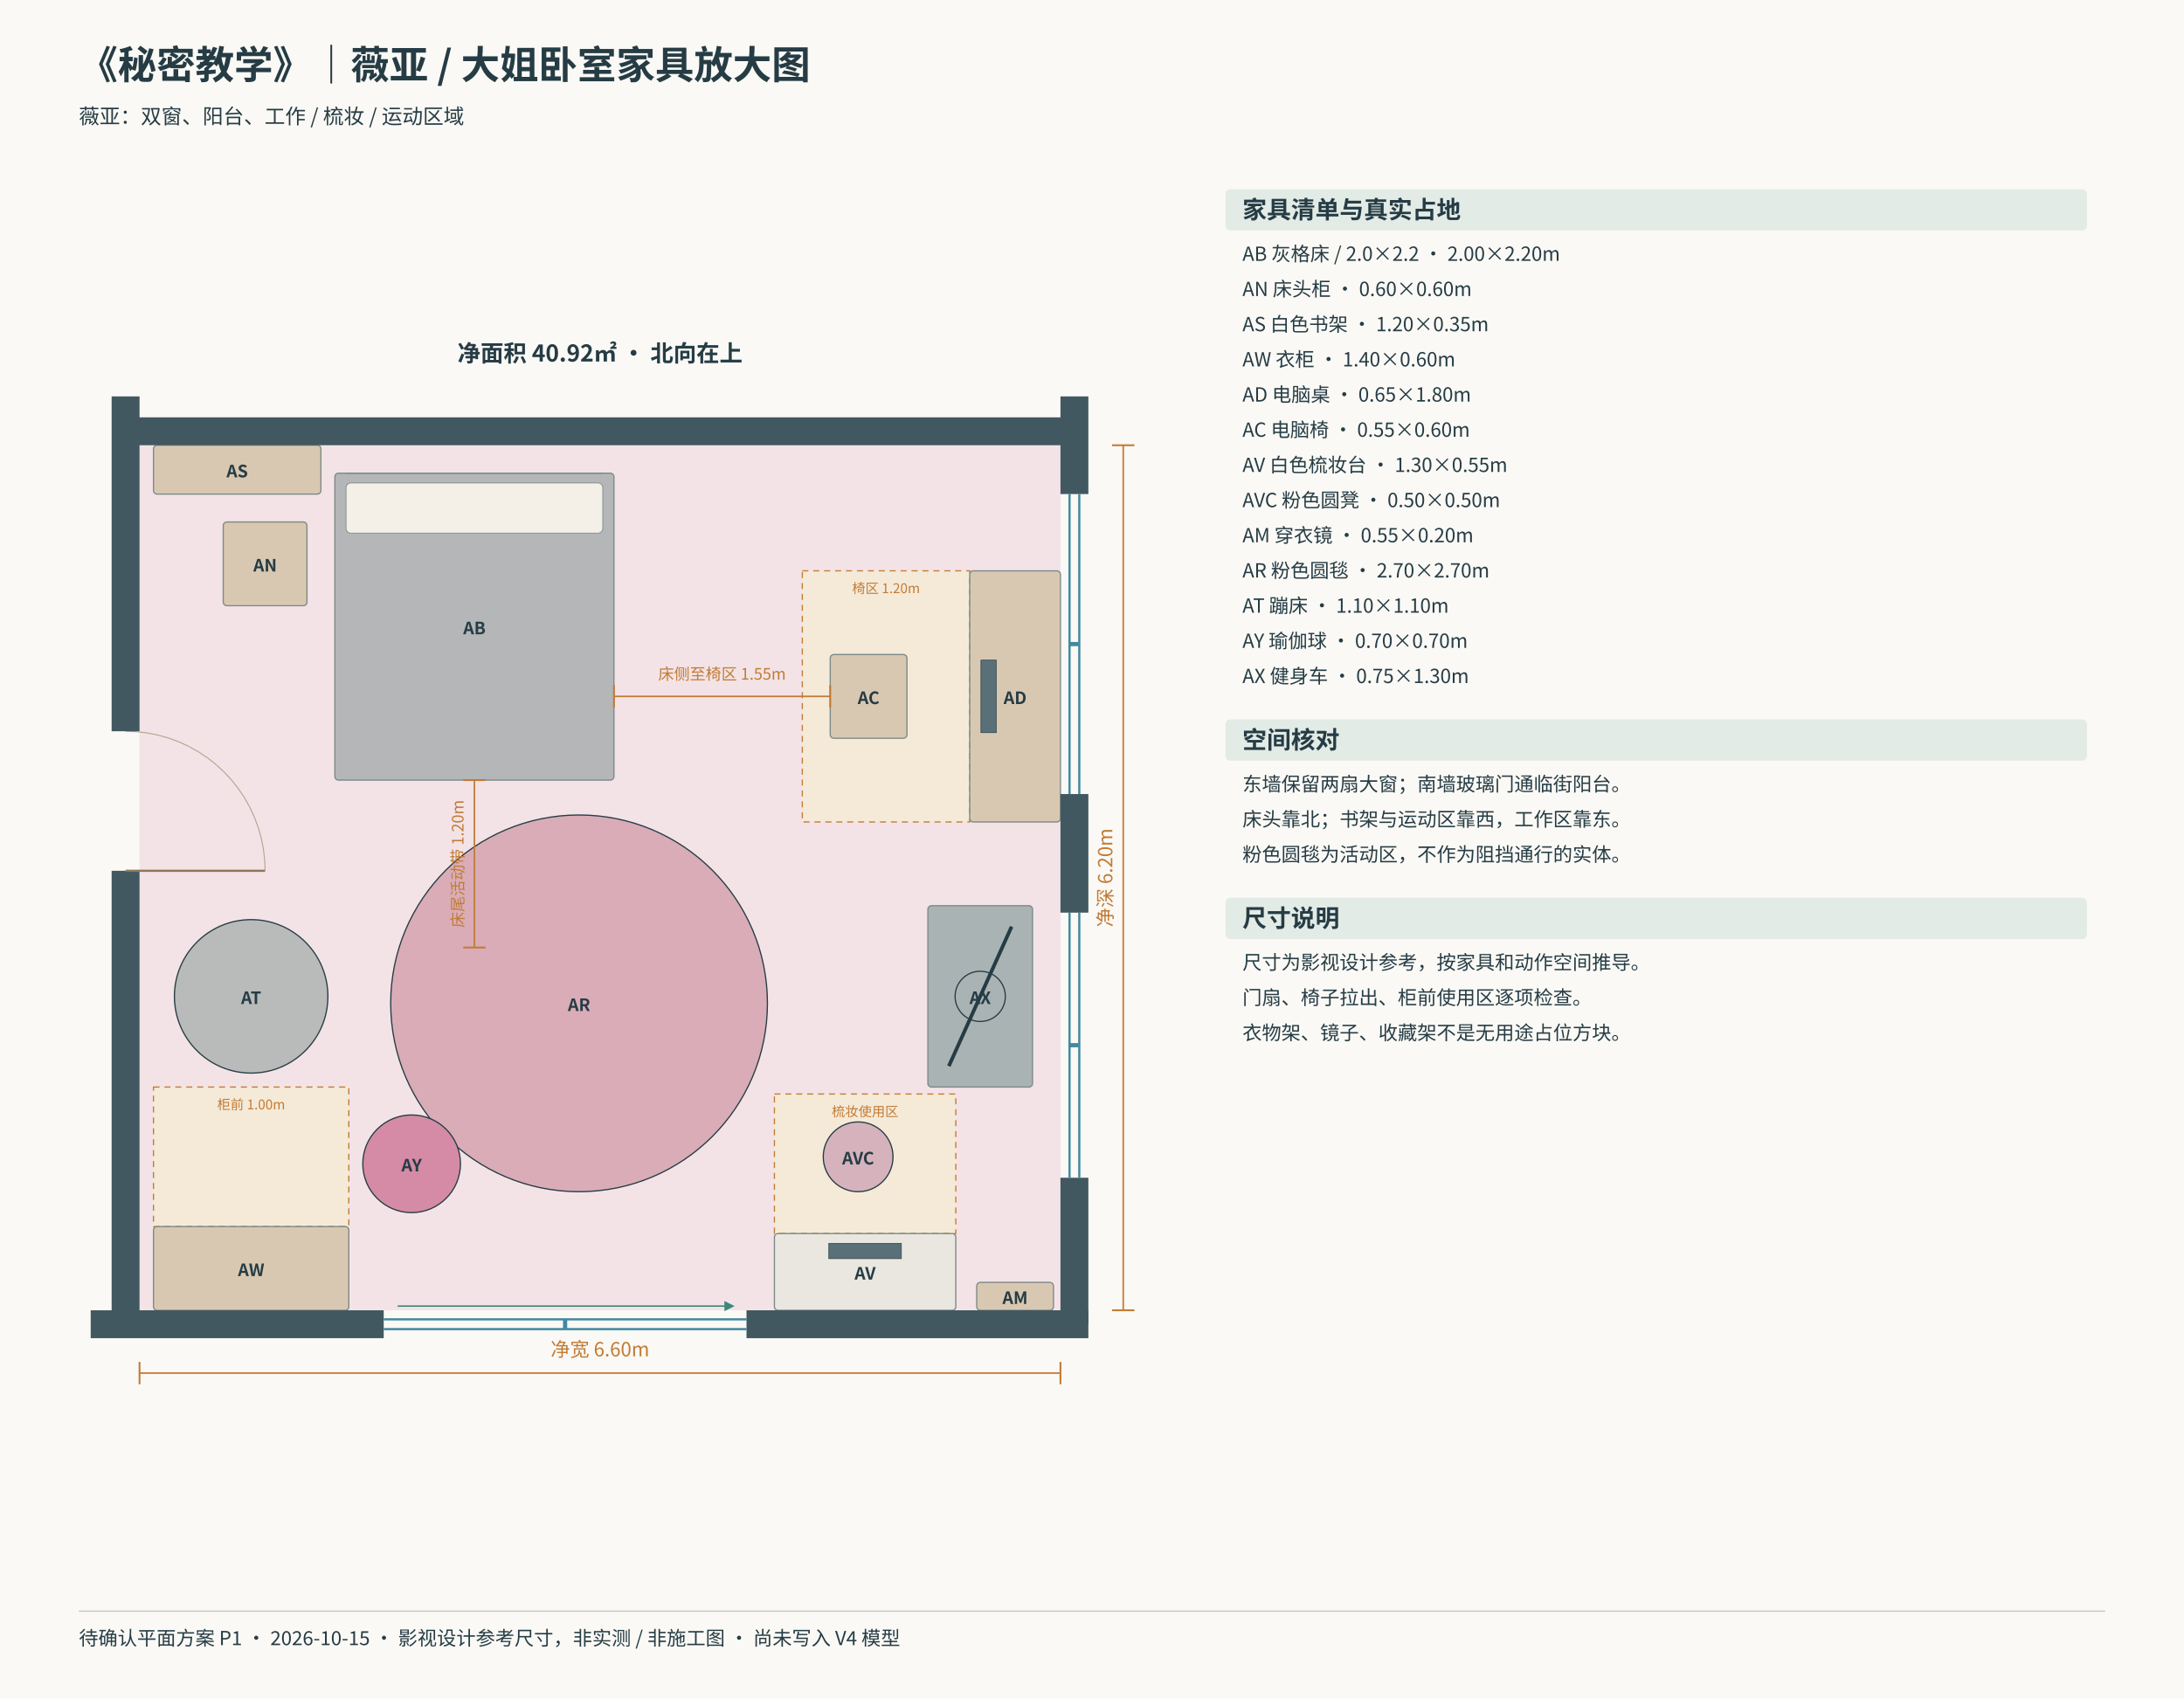
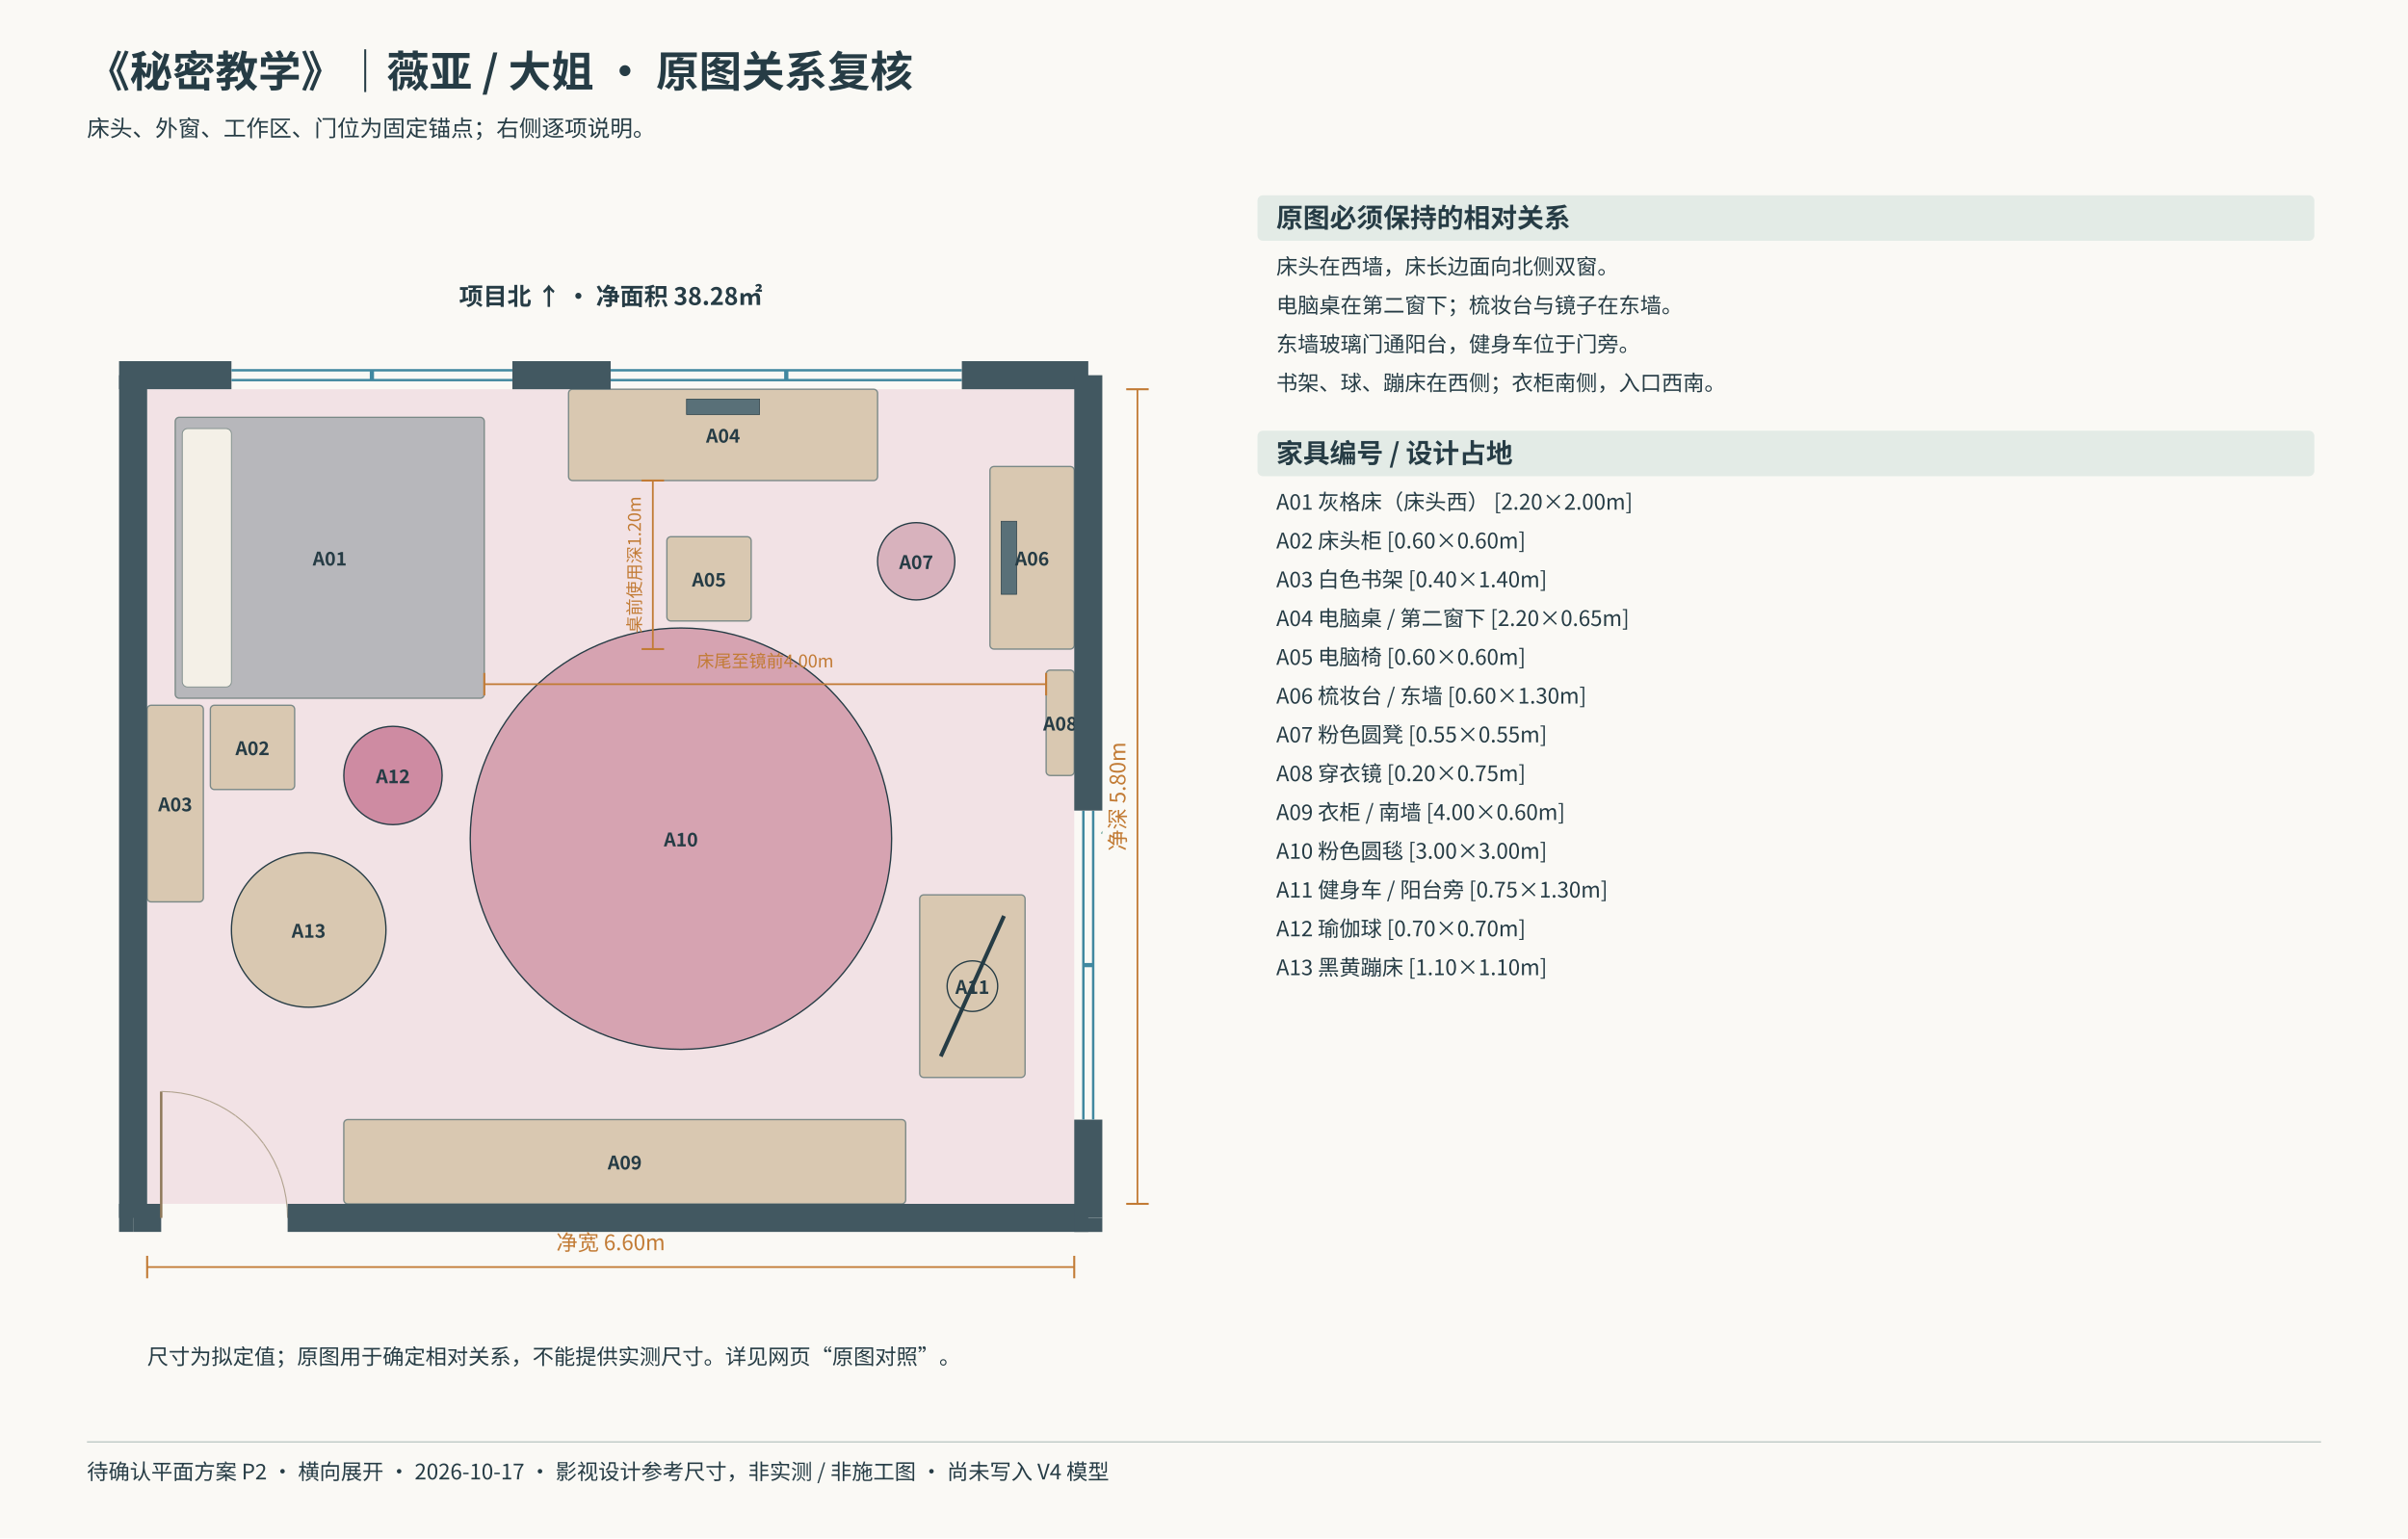
- <svg xmlns="http://www.w3.org/2000/svg" width="1800" height="1400" viewBox="0 0 1800 1400">
+ <svg xmlns="http://www.w3.org/2000/svg" width="1800" height="1150" viewBox="0 0 1800 1150">
  <defs>
    <marker id="arr" viewBox="0 0 10 10" refX="8" refY="5" markerWidth="7" markerHeight="7" orient="auto-start-reverse">
      <path d="M0 0L10 5L0 10" fill="#3b887a" />
    </marker>
  </defs>
  <style>text{font-family:"Microsoft YaHei","Noto Sans CJK SC",sans-serif;fill:#263c45} .small{font-size:15px} .num{font-family:Arial,sans-serif}</style>
-   <rect width="1800" height="1400" fill="#faf9f5" />
-   <text x="65.00" y="65.00" font-size="32" text-anchor="start" font-weight="700">《秘密教学》｜薇亚 / 大姐卧室家具放大图</text>
-   <text x="65.00" y="102.00" font-size="17" text-anchor="start" font-weight="400">薇亚：双窗、阳台、工作 / 梳妆 / 运动区域</text>
-   <text x="65.00" y="1356.00" font-size="16" text-anchor="start" font-weight="400">待确认平面方案 P1 · 2026-10-15 · 影视设计参考尺寸，非实测 / 非施工图 · 尚未写入 V4 模型</text>
-   <path d="M65 1328H1735" stroke="#bec9c5" />
-   <rect x="115.00" y="367.00" width="759.00" height="713.00" fill="#f3e3e6" stroke="none" stroke-width="1" rx="0" />
+   <rect width="1800" height="1150" fill="#faf9f5" />
+   <text x="65.00" y="65.00" font-size="32" text-anchor="start" font-weight="700">《秘密教学》｜薇亚 / 大姐 · 原图关系复核</text>
+   <text x="65.00" y="102.00" font-size="17" text-anchor="start" font-weight="400">床头、外窗、工作区、门位为固定锚点；右侧逐项说明。</text>
+   <text x="65.00" y="1106.00" font-size="16" text-anchor="start" font-weight="400">待确认平面方案 P2 · 横向展开 · 2026-10-17 · 影视设计参考尺寸，非实测 / 非施工图 · 尚未写入 V4 模型</text>
+   <path d="M65 1078H1735" stroke="#bec9c5" />
+   <rect x="110.00" y="291.00" width="693.00" height="609.00" fill="#f2e2e5" stroke="none" stroke-width="1" rx="0" />
  <defs>
-     <clipPath id="roomclip">
-       <rect x="74.75" y="326.75" width="839.5" height="793.5" />
+     <clipPath id="clip">
+       <rect x="89.0" y="270" width="735" height="651" />
    </clipPath>
  </defs>
-   <g clip-path="url(#roomclip)">
-     <rect x="126.50" y="896.00" width="161.00" height="115.00" fill="#f5ead8" stroke="#c27b35" stroke-width="1" rx="0" stroke-dasharray="5 4" />
-     <text x="207.00" y="914.40" font-size="11" text-anchor="middle" font-weight="400" style="fill:#c27b35">柜前 1.00m</text>
-     <rect x="661.25" y="470.50" width="138.00" height="207.00" fill="#f5ead8" stroke="#c27b35" stroke-width="1" rx="0" stroke-dasharray="5 4" />
-     <text x="730.25" y="488.90" font-size="11" text-anchor="middle" font-weight="400" style="fill:#c27b35">椅区 1.20m</text>
-     <rect x="638.25" y="901.75" width="149.50" height="115.00" fill="#f5ead8" stroke="#c27b35" stroke-width="1" rx="0" stroke-dasharray="5 4" />
-     <text x="713.00" y="920.15" font-size="11" text-anchor="middle" font-weight="400" style="fill:#c27b35">梳妆使用区</text>
-     <circle cx="477.25" cy="827.00" r="155.25" fill="#d9acb7" stroke="#263c45" />
-     <text x="477.25" y="833.33" font-size="14" text-anchor="middle" font-weight="700">AR</text>
-     <rect x="276.00" y="390.00" width="230.00" height="253.00" fill="#b4b6b8" stroke="#7b8987" stroke-width="1" rx="3" />
-     <rect x="285.20" y="398.05" width="211.60" height="41.40" fill="#f4f0e7" stroke="#82908d" stroke-width="0.7" rx="4" />
-     <path d="M285.20 390.00L496.80 390.00" fill="none" stroke="#7b8987" stroke-width="1" />
-     <text x="391.00" y="522.83" font-size="14" text-anchor="middle" font-weight="700">AB</text>
-     <rect x="184.00" y="430.25" width="69.00" height="69.00" fill="#d9c8b1" stroke="#7b8987" stroke-width="1" rx="3" />
-     <text x="218.50" y="471.07" font-size="14" text-anchor="middle" font-weight="700">AN</text>
-     <rect x="126.50" y="367.00" width="138.00" height="40.25" fill="#d9c8b1" stroke="#7b8987" stroke-width="1" rx="3" />
-     <text x="195.50" y="393.45" font-size="14" text-anchor="middle" font-weight="700">AS</text>
-     <rect x="126.50" y="1011.00" width="161.00" height="69.00" fill="#d9c8b1" stroke="#7b8987" stroke-width="1" rx="3" />
-     <text x="207.00" y="1051.83" font-size="14" text-anchor="middle" font-weight="700">AW</text>
-     <rect x="799.25" y="470.50" width="74.75" height="207.00" fill="#d9c8b1" stroke="#7b8987" stroke-width="1" rx="3" />
-     <rect x="808.45" y="544.10" width="12.65" height="59.80" fill="#597078" stroke="#263c45" stroke-width="0.5" rx="0" />
-     <text x="836.62" y="580.33" font-size="14" text-anchor="middle" font-weight="700">AD</text>
-     <rect x="684.25" y="539.50" width="63.25" height="69.00" fill="#d9c8b1" stroke="#7b8987" stroke-width="1" rx="3" />
-     <text x="715.87" y="580.33" font-size="14" text-anchor="middle" font-weight="700">AC</text>
-     <rect x="638.25" y="1016.75" width="149.50" height="63.25" fill="#e9e7df" stroke="#7b8987" stroke-width="1" rx="3" />
-     <rect x="683.10" y="1024.80" width="59.80" height="12.65" fill="#597078" stroke="#263c45" stroke-width="0.5" rx="0" />
-     <text x="713.00" y="1054.70" font-size="14" text-anchor="middle" font-weight="700">AV</text>
-     <circle cx="707.25" cy="953.50" r="28.75" fill="#d5b2bc" stroke="#263c45" />
-     <text x="707.25" y="959.83" font-size="14" text-anchor="middle" font-weight="700">AVC</text>
-     <rect x="805.00" y="1057.00" width="63.25" height="23.00" fill="#d9c8b1" stroke="#7b8987" stroke-width="1" rx="3" />
-     <text x="836.62" y="1074.83" font-size="14" text-anchor="middle" font-weight="700">AM</text>
-     <circle cx="207.00" cy="821.25" r="63.25" fill="#b8bbba" stroke="#263c45" />
-     <text x="207.00" y="827.58" font-size="14" text-anchor="middle" font-weight="700">AT</text>
-     <circle cx="339.25" cy="959.25" r="40.25" fill="#d58ba5" stroke="#263c45" />
-     <text x="339.25" y="965.58" font-size="14" text-anchor="middle" font-weight="700">AY</text>
-     <rect x="764.75" y="746.50" width="86.25" height="149.50" fill="#aab3b3" stroke="#7b8987" stroke-width="1" rx="3" />
-     <path d="M782.00 878.75L833.75 763.75" fill="none" stroke="#263c45" stroke-width="3" />
-     <circle cx="807.88" cy="821.25" r="20.70" fill="none" stroke="#263c45" />
-     <text x="807.88" y="827.58" font-size="14" text-anchor="middle" font-weight="700">AX</text>
-     <path d="M-299.00 1091.50L-270.25 1091.50" fill="none" stroke="#425861" stroke-width="23.0" />
-     <path d="M-270.25 1095.53L-132.25 1095.53" fill="none" stroke="#4188a0" stroke-width="1.8" />
-     <path d="M-270.25 1087.47L-132.25 1087.47" fill="none" stroke="#4188a0" stroke-width="1.8" />
-     <path d="M-202.98 1091.50L-199.53 1091.50" fill="none" stroke="#4188a0" stroke-width="7" />
-     <path d="M-132.25 1091.50L316.25 1091.50" fill="none" stroke="#425861" stroke-width="23.0" />
-     <path d="M316.25 1095.53L615.25 1095.53" fill="none" stroke="#4188a0" stroke-width="1.8" />
-     <path d="M316.25 1087.47L615.25 1087.47" fill="none" stroke="#4188a0" stroke-width="1.8" />
-     <path d="M464.03 1091.50L467.48 1091.50" fill="none" stroke="#4188a0" stroke-width="7" />
-     <path d="M327.75 1076.55L603.75 1076.55" fill="none" stroke="#3b887a" stroke-width="1.2" marker-end="url(#arr)" />
-     <path d="M615.25 1091.50L897.00 1091.50" fill="none" stroke="#425861" stroke-width="23.0" />
-     <path d="M-287.50 919.00L-287.50 850.00" fill="none" stroke="#425861" stroke-width="23.0" />
-     <path d="M-291.52 850.00L-291.52 528.00" fill="none" stroke="#4188a0" stroke-width="1.8" />
-     <path d="M-283.48 850.00L-283.48 528.00" fill="none" stroke="#4188a0" stroke-width="1.8" />
-     <path d="M-287.50 690.73L-287.50 687.27" fill="none" stroke="#4188a0" stroke-width="7" />
-     <path d="M-287.50 528.00L-287.50 275.00" fill="none" stroke="#425861" stroke-width="23.0" />
-     <path d="M-291.52 275.00L-291.52 137.00" fill="none" stroke="#4188a0" stroke-width="1.8" />
-     <path d="M-283.48 275.00L-283.48 137.00" fill="none" stroke="#4188a0" stroke-width="1.8" />
-     <path d="M-287.50 207.72L-287.50 204.27" fill="none" stroke="#4188a0" stroke-width="7" />
-     <path d="M-287.50 137.00L-287.50 102.50" fill="none" stroke="#425861" stroke-width="23.0" />
-     <path d="M-494.50 102.50L-494.50 68.00" fill="none" stroke="#425861" stroke-width="23.0" />
-     <path d="M-498.52 68.00L-498.52 -104.50" fill="none" stroke="#4188a0" stroke-width="1.8" />
-     <path d="M-490.48 68.00L-490.48 -104.50" fill="none" stroke="#4188a0" stroke-width="1.8" />
-     <path d="M-494.50 -16.52L-494.50 -19.98" fill="none" stroke="#4188a0" stroke-width="7" />
-     <path d="M-494.50 -104.50L-494.50 -196.50" fill="none" stroke="#425861" stroke-width="23.0" />
-     <path d="M-494.50 102.50L-103.50 102.50" fill="none" stroke="#425861" stroke-width="23.0" />
-     <path d="M-494.50 -196.50L-103.50 -196.50" fill="none" stroke="#425861" stroke-width="23.0" />
-     <path d="M-103.50 102.50L-103.50 79.50" fill="none" stroke="#425861" stroke-width="23.0" />
-     <path d="M-103.50 79.50L-218.50 79.50" fill="none" stroke="#8e7859" stroke-width="1.8" />
-     <path d="M-103.50 -35.50L-112.52 -35.15" fill="none" stroke="#b0a28e" stroke-width="0.8" />
-     <path d="M-112.52 -35.15L-121.49 -34.08" fill="none" stroke="#b0a28e" stroke-width="0.8" />
-     <path d="M-121.49 -34.08L-130.35 -32.32" fill="none" stroke="#b0a28e" stroke-width="0.8" />
-     <path d="M-130.35 -32.32L-139.04 -29.87" fill="none" stroke="#b0a28e" stroke-width="0.8" />
-     <path d="M-139.04 -29.87L-147.51 -26.75" fill="none" stroke="#b0a28e" stroke-width="0.8" />
-     <path d="M-147.51 -26.75L-155.71 -22.97" fill="none" stroke="#b0a28e" stroke-width="0.8" />
-     <path d="M-155.71 -22.97L-163.59 -18.55" fill="none" stroke="#b0a28e" stroke-width="0.8" />
-     <path d="M-163.59 -18.55L-171.10 -13.54" fill="none" stroke="#b0a28e" stroke-width="0.8" />
-     <path d="M-171.10 -13.54L-178.19 -7.95" fill="none" stroke="#b0a28e" stroke-width="0.8" />
-     <path d="M-178.19 -7.95L-184.82 -1.82" fill="none" stroke="#b0a28e" stroke-width="0.8" />
-     <path d="M-184.82 -1.82L-190.95 4.81" fill="none" stroke="#b0a28e" stroke-width="0.8" />
-     <path d="M-190.95 4.81L-196.54 11.90" fill="none" stroke="#b0a28e" stroke-width="0.8" />
-     <path d="M-196.54 11.90L-201.55 19.41" fill="none" stroke="#b0a28e" stroke-width="0.8" />
-     <path d="M-201.55 19.41L-205.97 27.29" fill="none" stroke="#b0a28e" stroke-width="0.8" />
-     <path d="M-205.97 27.29L-209.75 35.49" fill="none" stroke="#b0a28e" stroke-width="0.8" />
-     <path d="M-209.75 35.49L-212.87 43.96" fill="none" stroke="#b0a28e" stroke-width="0.8" />
-     <path d="M-212.87 43.96L-215.32 52.65" fill="none" stroke="#b0a28e" stroke-width="0.8" />
-     <path d="M-215.32 52.65L-217.08 61.51" fill="none" stroke="#b0a28e" stroke-width="0.8" />
-     <path d="M-217.08 61.51L-218.15 70.48" fill="none" stroke="#b0a28e" stroke-width="0.8" />
-     <path d="M-218.15 70.48L-218.50 79.50" fill="none" stroke="#b0a28e" stroke-width="0.8" />
-     <path d="M-103.50 -35.50L-103.50 -196.50" fill="none" stroke="#425861" stroke-width="23.0" />
-     <path d="M-109.25 907.50L-109.25 102.50" fill="none" stroke="#425861" stroke-width="11.5" />
-     <path d="M103.50 1091.50L103.50 717.75" fill="none" stroke="#425861" stroke-width="23.0" />
-     <path d="M103.50 717.75L218.50 717.75" fill="none" stroke="#8e7859" stroke-width="1.8" />
-     <path d="M103.50 602.75L112.52 603.10" fill="none" stroke="#b0a28e" stroke-width="0.8" />
-     <path d="M112.52 603.10L121.49 604.17" fill="none" stroke="#b0a28e" stroke-width="0.8" />
-     <path d="M121.49 604.17L130.35 605.93" fill="none" stroke="#b0a28e" stroke-width="0.8" />
-     <path d="M130.35 605.93L139.04 608.38" fill="none" stroke="#b0a28e" stroke-width="0.8" />
-     <path d="M139.04 608.38L147.51 611.50" fill="none" stroke="#b0a28e" stroke-width="0.8" />
-     <path d="M147.51 611.50L155.71 615.28" fill="none" stroke="#b0a28e" stroke-width="0.8" />
-     <path d="M155.71 615.28L163.59 619.70" fill="none" stroke="#b0a28e" stroke-width="0.8" />
-     <path d="M163.59 619.70L171.10 624.71" fill="none" stroke="#b0a28e" stroke-width="0.8" />
-     <path d="M171.10 624.71L178.19 630.30" fill="none" stroke="#b0a28e" stroke-width="0.8" />
-     <path d="M178.19 630.30L184.82 636.43" fill="none" stroke="#b0a28e" stroke-width="0.8" />
-     <path d="M184.82 636.43L190.95 643.06" fill="none" stroke="#b0a28e" stroke-width="0.8" />
-     <path d="M190.95 643.06L196.54 650.15" fill="none" stroke="#b0a28e" stroke-width="0.8" />
-     <path d="M196.54 650.15L201.55 657.66" fill="none" stroke="#b0a28e" stroke-width="0.8" />
-     <path d="M201.55 657.66L205.97 665.54" fill="none" stroke="#b0a28e" stroke-width="0.8" />
-     <path d="M205.97 665.54L209.75 673.74" fill="none" stroke="#b0a28e" stroke-width="0.8" />
-     <path d="M209.75 673.74L212.87 682.21" fill="none" stroke="#b0a28e" stroke-width="0.8" />
-     <path d="M212.87 682.21L215.32 690.90" fill="none" stroke="#b0a28e" stroke-width="0.8" />
-     <path d="M215.32 690.90L217.08 699.76" fill="none" stroke="#b0a28e" stroke-width="0.8" />
-     <path d="M217.08 699.76L218.15 708.73" fill="none" stroke="#b0a28e" stroke-width="0.8" />
-     <path d="M218.15 708.73L218.50 717.75" fill="none" stroke="#b0a28e" stroke-width="0.8" />
-     <path d="M103.50 602.75L103.50 -93.00" fill="none" stroke="#425861" stroke-width="23.0" />
-     <path d="M103.50 -93.00L218.50 -93.00" fill="none" stroke="#8e7859" stroke-width="1.8" />
-     <path d="M103.50 -208.00L112.52 -207.65" fill="none" stroke="#b0a28e" stroke-width="0.8" />
-     <path d="M112.52 -207.65L121.49 -206.58" fill="none" stroke="#b0a28e" stroke-width="0.8" />
-     <path d="M121.49 -206.58L130.35 -204.82" fill="none" stroke="#b0a28e" stroke-width="0.8" />
-     <path d="M130.35 -204.82L139.04 -202.37" fill="none" stroke="#b0a28e" stroke-width="0.8" />
-     <path d="M139.04 -202.37L147.51 -199.25" fill="none" stroke="#b0a28e" stroke-width="0.8" />
-     <path d="M147.51 -199.25L155.71 -195.47" fill="none" stroke="#b0a28e" stroke-width="0.8" />
-     <path d="M155.71 -195.47L163.59 -191.05" fill="none" stroke="#b0a28e" stroke-width="0.8" />
-     <path d="M163.59 -191.05L171.10 -186.04" fill="none" stroke="#b0a28e" stroke-width="0.8" />
-     <path d="M171.10 -186.04L178.19 -180.45" fill="none" stroke="#b0a28e" stroke-width="0.8" />
-     <path d="M178.19 -180.45L184.82 -174.32" fill="none" stroke="#b0a28e" stroke-width="0.8" />
-     <path d="M184.82 -174.32L190.95 -167.69" fill="none" stroke="#b0a28e" stroke-width="0.8" />
-     <path d="M190.95 -167.69L196.54 -160.60" fill="none" stroke="#b0a28e" stroke-width="0.8" />
-     <path d="M196.54 -160.60L201.55 -153.09" fill="none" stroke="#b0a28e" stroke-width="0.8" />
-     <path d="M201.55 -153.09L205.97 -145.21" fill="none" stroke="#b0a28e" stroke-width="0.8" />
-     <path d="M205.97 -145.21L209.75 -137.01" fill="none" stroke="#b0a28e" stroke-width="0.8" />
-     <path d="M209.75 -137.01L212.87 -128.54" fill="none" stroke="#b0a28e" stroke-width="0.8" />
-     <path d="M212.87 -128.54L215.32 -119.85" fill="none" stroke="#b0a28e" stroke-width="0.8" />
-     <path d="M215.32 -119.85L217.08 -110.99" fill="none" stroke="#b0a28e" stroke-width="0.8" />
-     <path d="M217.08 -110.99L218.15 -102.02" fill="none" stroke="#b0a28e" stroke-width="0.8" />
-     <path d="M218.15 -102.02L218.50 -93.00" fill="none" stroke="#b0a28e" stroke-width="0.8" />
-     <path d="M103.50 -208.00L103.50 -760.00" fill="none" stroke="#425861" stroke-width="23.0" />
-     <path d="M103.50 -760.00L218.50 -760.00" fill="none" stroke="#8e7859" stroke-width="1.8" />
-     <path d="M103.50 -875.00L112.52 -874.65" fill="none" stroke="#b0a28e" stroke-width="0.8" />
-     <path d="M112.52 -874.65L121.49 -873.58" fill="none" stroke="#b0a28e" stroke-width="0.8" />
-     <path d="M121.49 -873.58L130.35 -871.82" fill="none" stroke="#b0a28e" stroke-width="0.8" />
-     <path d="M130.35 -871.82L139.04 -869.37" fill="none" stroke="#b0a28e" stroke-width="0.8" />
-     <path d="M139.04 -869.37L147.51 -866.25" fill="none" stroke="#b0a28e" stroke-width="0.8" />
-     <path d="M147.51 -866.25L155.71 -862.47" fill="none" stroke="#b0a28e" stroke-width="0.8" />
-     <path d="M155.71 -862.47L163.59 -858.05" fill="none" stroke="#b0a28e" stroke-width="0.8" />
-     <path d="M163.59 -858.05L171.10 -853.04" fill="none" stroke="#b0a28e" stroke-width="0.8" />
-     <path d="M171.10 -853.04L178.19 -847.45" fill="none" stroke="#b0a28e" stroke-width="0.8" />
-     <path d="M178.19 -847.45L184.82 -841.32" fill="none" stroke="#b0a28e" stroke-width="0.8" />
-     <path d="M184.82 -841.32L190.95 -834.69" fill="none" stroke="#b0a28e" stroke-width="0.8" />
-     <path d="M190.95 -834.69L196.54 -827.60" fill="none" stroke="#b0a28e" stroke-width="0.8" />
-     <path d="M196.54 -827.60L201.55 -820.09" fill="none" stroke="#b0a28e" stroke-width="0.8" />
-     <path d="M201.55 -820.09L205.97 -812.21" fill="none" stroke="#b0a28e" stroke-width="0.8" />
-     <path d="M205.97 -812.21L209.75 -804.01" fill="none" stroke="#b0a28e" stroke-width="0.8" />
-     <path d="M209.75 -804.01L212.87 -795.54" fill="none" stroke="#b0a28e" stroke-width="0.8" />
-     <path d="M212.87 -795.54L215.32 -786.85" fill="none" stroke="#b0a28e" stroke-width="0.8" />
-     <path d="M215.32 -786.85L217.08 -777.99" fill="none" stroke="#b0a28e" stroke-width="0.8" />
-     <path d="M217.08 -777.99L218.15 -769.02" fill="none" stroke="#b0a28e" stroke-width="0.8" />
-     <path d="M218.15 -769.02L218.50 -760.00" fill="none" stroke="#b0a28e" stroke-width="0.8" />
-     <path d="M103.50 -875.00L103.50 -978.50" fill="none" stroke="#425861" stroke-width="23.0" />
-     <path d="M103.50 355.50L885.50 355.50" fill="none" stroke="#425861" stroke-width="23.0" />
-     <path d="M103.50 -288.50L885.50 -288.50" fill="none" stroke="#425861" stroke-width="23.0" />
-     <path d="M103.50 -955.50L885.50 -955.50" fill="none" stroke="#425861" stroke-width="23.0" />
-     <path d="M885.50 1091.50L885.50 970.75" fill="none" stroke="#425861" stroke-width="23.0" />
-     <path d="M881.48 970.75L881.48 752.25" fill="none" stroke="#4188a0" stroke-width="1.8" />
-     <path d="M889.53 970.75L889.53 752.25" fill="none" stroke="#4188a0" stroke-width="1.8" />
-     <path d="M885.50 863.23L885.50 859.78" fill="none" stroke="#4188a0" stroke-width="7" />
-     <path d="M885.50 752.25L885.50 654.50" fill="none" stroke="#425861" stroke-width="23.0" />
-     <path d="M881.48 654.50L881.48 407.25" fill="none" stroke="#4188a0" stroke-width="1.8" />
-     <path d="M889.53 654.50L889.53 407.25" fill="none" stroke="#4188a0" stroke-width="1.8" />
-     <path d="M885.50 532.60L885.50 529.15" fill="none" stroke="#4188a0" stroke-width="7" />
-     <path d="M885.50 407.25L885.50 298.00" fill="none" stroke="#425861" stroke-width="23.0" />
-     <path d="M881.48 298.00L881.48 -35.50" fill="none" stroke="#4188a0" stroke-width="1.8" />
-     <path d="M889.53 298.00L889.53 -35.50" fill="none" stroke="#4188a0" stroke-width="1.8" />
-     <path d="M885.50 132.98L885.50 129.52" fill="none" stroke="#4188a0" stroke-width="7" />
-     <path d="M885.50 -35.50L885.50 -392.00" fill="none" stroke="#425861" stroke-width="23.0" />
-     <path d="M881.48 -392.00L881.48 -737.00" fill="none" stroke="#4188a0" stroke-width="1.8" />
-     <path d="M889.53 -392.00L889.53 -737.00" fill="none" stroke="#4188a0" stroke-width="1.8" />
-     <path d="M885.50 -562.77L885.50 -566.23" fill="none" stroke="#4188a0" stroke-width="7" />
-     <path d="M885.50 -737.00L885.50 -955.50" fill="none" stroke="#425861" stroke-width="23.0" />
-     <path d="M-103.50 -196.50L-103.50 -213.75" fill="none" stroke="#425861" stroke-width="23.0" />
-     <path d="M-103.50 -213.75L-103.50 -288.50" fill="none" stroke="#3b887a" stroke-width="1.5" stroke-dasharray="5 5" />
-     <path d="M-103.50 -288.50L-103.50 -323.00" fill="none" stroke="#425861" stroke-width="23.0" />
-     <path d="M-107.53 -323.00L-107.53 -576.00" fill="none" stroke="#4188a0" stroke-width="1.8" />
-     <path d="M-99.48 -323.00L-99.48 -576.00" fill="none" stroke="#4188a0" stroke-width="1.8" />
-     <path d="M-103.50 -447.77L-103.50 -451.23" fill="none" stroke="#4188a0" stroke-width="7" />
-     <path d="M-103.50 -576.00L-103.50 -622.00" fill="none" stroke="#425861" stroke-width="23.0" />
-     <path d="M-107.53 -622.00L-107.53 -932.50" fill="none" stroke="#4188a0" stroke-width="1.8" />
-     <path d="M-99.48 -622.00L-99.48 -932.50" fill="none" stroke="#4188a0" stroke-width="1.8" />
-     <path d="M-103.50 -775.53L-103.50 -778.98" fill="none" stroke="#4188a0" stroke-width="7" />
-     <path d="M-103.50 -932.50L-103.50 -978.50" fill="none" stroke="#425861" stroke-width="23.0" />
-     <path d="M-195.50 -196.50L-195.50 -300.00" fill="none" stroke="#425861" stroke-width="23.0" />
-     <path d="M-195.50 -300.00L-103.50 -300.00" fill="none" stroke="#425861" stroke-width="23.0" />
-     <path d="M-103.50 -978.50L-74.75 -978.50" fill="none" stroke="#425861" stroke-width="23.0" />
-     <path d="M-74.75 -974.48L69.00 -974.48" fill="none" stroke="#4188a0" stroke-width="1.8" />
-     <path d="M-74.75 -982.53L69.00 -982.53" fill="none" stroke="#4188a0" stroke-width="1.8" />
-     <path d="M-4.60 -978.50L-1.15 -978.50" fill="none" stroke="#4188a0" stroke-width="7" />
-     <path d="M-63.25 -993.45L57.50 -993.45" fill="none" stroke="#3b887a" stroke-width="1.2" marker-end="url(#arr)" />
-     <path d="M69.00 -978.50L103.50 -978.50" fill="none" stroke="#425861" stroke-width="23.0" />
-     <path d="M-287.50 1091.50L-287.50 1068.50" fill="none" stroke="#425861" stroke-width="23.0" />
-     <path d="M-291.52 1068.50L-291.52 947.75" fill="none" stroke="#4188a0" stroke-width="1.8" />
-     <path d="M-283.48 1068.50L-283.48 947.75" fill="none" stroke="#4188a0" stroke-width="1.8" />
-     <path d="M-287.50 1009.85L-287.50 1006.40" fill="none" stroke="#4188a0" stroke-width="7" />
-     <path d="M-287.50 947.75L-287.50 919.00" fill="none" stroke="#425861" stroke-width="23.0" />
+   <g clip-path="url(#clip)">
+     <circle cx="509.00" cy="627.00" r="157.50" fill="#d6a3b1" stroke="#263c45" />
+     <text x="509.00" y="632.77" font-size="14" text-anchor="middle" font-weight="700">A10</text>
+     <rect x="131.00" y="312.00" width="231.00" height="210.00" fill="#b7b7bb" stroke="#7b8987" stroke-width="1" rx="3" />
+     <rect x="136.25" y="320.40" width="36.75" height="193.20" fill="#f4f0e7" stroke="#82908d" stroke-width="0.7" rx="4" />
+     <text x="246.50" y="422.77" font-size="14" text-anchor="middle" font-weight="700">A01</text>
+     <rect x="157.25" y="527.25" width="63.00" height="63.00" fill="#d9c8b1" stroke="#7b8987" stroke-width="1" rx="3" />
+     <text x="188.75" y="564.52" font-size="14" text-anchor="middle" font-weight="700">A02</text>
+     <rect x="110.00" y="527.25" width="42.00" height="147.00" fill="#d9c8b1" stroke="#7b8987" stroke-width="1" rx="3" />
+     <text x="131.00" y="606.52" font-size="14" text-anchor="middle" font-weight="700">A03</text>
+     <rect x="425.00" y="291.00" width="231.00" height="68.25" fill="#d9c8b1" stroke="#7b8987" stroke-width="1" rx="3" />
+     <rect x="513.20" y="298.35" width="54.60" height="11.55" fill="#597078" stroke="#263c45" stroke-width="0.5" rx="0" />
+     <text x="540.50" y="330.90" font-size="14" text-anchor="middle" font-weight="700">A04</text>
+     <rect x="498.50" y="401.25" width="63.00" height="63.00" fill="#d9c8b1" stroke="#7b8987" stroke-width="1" rx="3" />
+     <text x="530.00" y="438.52" font-size="14" text-anchor="middle" font-weight="700">A05</text>
+     <rect x="740.00" y="348.75" width="63.00" height="136.50" fill="#d9c8b1" stroke="#7b8987" stroke-width="1" rx="3" />
+     <rect x="748.40" y="389.70" width="11.55" height="54.60" fill="#597078" stroke="#263c45" stroke-width="0.5" rx="0" />
+     <text x="771.50" y="422.77" font-size="14" text-anchor="middle" font-weight="700">A06</text>
+     <circle cx="684.87" cy="419.62" r="28.88" fill="#d8b2bd" stroke="#263c45" />
+     <text x="684.87" y="425.40" font-size="14" text-anchor="middle" font-weight="700">A07</text>
+     <rect x="782.00" y="501.00" width="21.00" height="78.75" fill="#d9c8b1" stroke="#7b8987" stroke-width="1" rx="3" />
+     <text x="792.50" y="546.15" font-size="14" text-anchor="middle" font-weight="700">A08</text>
+     <rect x="257.00" y="837.00" width="420.00" height="63.00" fill="#d9c8b1" stroke="#7b8987" stroke-width="1" rx="3" />
+     <text x="467.00" y="874.27" font-size="14" text-anchor="middle" font-weight="700">A09</text>
+     <rect x="687.50" y="669.00" width="78.75" height="136.50" fill="#d9c8b1" stroke="#7b8987" stroke-width="1" rx="3" />
+     <path d="M703.25 789.75L750.50 684.75" fill="none" stroke="#263c45" stroke-width="3" />
+     <circle cx="726.88" cy="737.25" r="18.90" fill="none" stroke="#263c45" />
+     <text x="726.88" y="743.03" font-size="14" text-anchor="middle" font-weight="700">A11</text>
+     <circle cx="293.75" cy="579.75" r="36.75" fill="#ce8ba2" stroke="#263c45" />
+     <text x="293.75" y="585.53" font-size="14" text-anchor="middle" font-weight="700">A12</text>
+     <circle cx="230.75" cy="695.25" r="57.75" fill="#d9c8b1" stroke="#263c45" />
+     <text x="230.75" y="701.02" font-size="14" text-anchor="middle" font-weight="700">A13</text>
+     <path d="M-1265.50 280.50L-1213.00 280.50" fill="none" stroke="#425861" stroke-width="21.0" />
+     <path d="M-1213.00 280.50L-1213.00 375.00" fill="none" stroke="#8e7859" stroke-width="1.8" />
+     <path d="M-1118.50 280.50L-1118.79 287.91" fill="none" stroke="#b0a28e" stroke-width="0.8" />
+     <path d="M-1118.79 287.91L-1119.66 295.28" fill="none" stroke="#b0a28e" stroke-width="0.8" />
+     <path d="M-1119.66 295.28L-1121.11 302.56" fill="none" stroke="#b0a28e" stroke-width="0.8" />
+     <path d="M-1121.11 302.56L-1123.13 309.70" fill="none" stroke="#b0a28e" stroke-width="0.8" />
+     <path d="M-1123.13 309.70L-1125.69 316.66" fill="none" stroke="#b0a28e" stroke-width="0.8" />
+     <path d="M-1125.69 316.66L-1128.80 323.40" fill="none" stroke="#b0a28e" stroke-width="0.8" />
+     <path d="M-1128.80 323.40L-1132.43 329.88" fill="none" stroke="#b0a28e" stroke-width="0.8" />
+     <path d="M-1132.43 329.88L-1136.55 336.05" fill="none" stroke="#b0a28e" stroke-width="0.8" />
+     <path d="M-1136.55 336.05L-1141.14 341.87" fill="none" stroke="#b0a28e" stroke-width="0.8" />
+     <path d="M-1141.14 341.87L-1146.18 347.32" fill="none" stroke="#b0a28e" stroke-width="0.8" />
+     <path d="M-1146.18 347.32L-1151.63 352.36" fill="none" stroke="#b0a28e" stroke-width="0.8" />
+     <path d="M-1151.63 352.36L-1157.45 356.95" fill="none" stroke="#b0a28e" stroke-width="0.8" />
+     <path d="M-1157.45 356.95L-1163.62 361.07" fill="none" stroke="#b0a28e" stroke-width="0.8" />
+     <path d="M-1163.62 361.07L-1170.10 364.70" fill="none" stroke="#b0a28e" stroke-width="0.8" />
+     <path d="M-1170.10 364.70L-1176.84 367.81" fill="none" stroke="#b0a28e" stroke-width="0.8" />
+     <path d="M-1176.84 367.81L-1183.80 370.37" fill="none" stroke="#b0a28e" stroke-width="0.8" />
+     <path d="M-1183.80 370.37L-1190.94 372.39" fill="none" stroke="#b0a28e" stroke-width="0.8" />
+     <path d="M-1190.94 372.39L-1198.22 373.84" fill="none" stroke="#b0a28e" stroke-width="0.8" />
+     <path d="M-1198.22 373.84L-1205.59 374.71" fill="none" stroke="#b0a28e" stroke-width="0.8" />
+     <path d="M-1205.59 374.71L-1213.00 375.00" fill="none" stroke="#b0a28e" stroke-width="0.8" />
+     <path d="M-1118.50 280.50L-415.00 280.50" fill="none" stroke="#425861" stroke-width="21.0" />
+     <path d="M-415.00 284.17L-26.50 284.17" fill="none" stroke="#4188a0" stroke-width="1.8" />
+     <path d="M-415.00 276.82L-26.50 276.82" fill="none" stroke="#4188a0" stroke-width="1.8" />
+     <path d="M-222.33 280.50L-219.17 280.50" fill="none" stroke="#4188a0" stroke-width="7" />
+     <path d="M-26.50 280.50L173.00 280.50" fill="none" stroke="#425861" stroke-width="21.0" />
+     <path d="M173.00 284.17L383.00 284.17" fill="none" stroke="#4188a0" stroke-width="1.8" />
+     <path d="M173.00 276.82L383.00 276.82" fill="none" stroke="#4188a0" stroke-width="1.8" />
+     <path d="M276.42 280.50L279.58 280.50" fill="none" stroke="#4188a0" stroke-width="7" />
+     <path d="M383.00 280.50L456.50 280.50" fill="none" stroke="#425861" stroke-width="21.0" />
+     <path d="M456.50 284.17L719.00 284.17" fill="none" stroke="#4188a0" stroke-width="1.8" />
+     <path d="M456.50 276.82L719.00 276.82" fill="none" stroke="#4188a0" stroke-width="1.8" />
+     <path d="M586.17 280.50L589.33 280.50" fill="none" stroke="#4188a0" stroke-width="7" />
+     <path d="M719.00 280.50L813.50 280.50" fill="none" stroke="#425861" stroke-width="21.0" />
+     <path d="M-467.50 910.50L-436.00 910.50" fill="none" stroke="#425861" stroke-width="21.0" />
+     <path d="M-436.00 910.50L-436.00 805.50" fill="none" stroke="#8e7859" stroke-width="1.8" />
+     <path d="M-331.00 910.50L-331.32 902.26" fill="none" stroke="#b0a28e" stroke-width="0.8" />
+     <path d="M-331.32 902.26L-332.29 894.07" fill="none" stroke="#b0a28e" stroke-width="0.8" />
+     <path d="M-332.29 894.07L-333.90 885.99" fill="none" stroke="#b0a28e" stroke-width="0.8" />
+     <path d="M-333.90 885.99L-336.14 878.05" fill="none" stroke="#b0a28e" stroke-width="0.8" />
+     <path d="M-336.14 878.05L-338.99 870.32" fill="none" stroke="#b0a28e" stroke-width="0.8" />
+     <path d="M-338.99 870.32L-342.44 862.83" fill="none" stroke="#b0a28e" stroke-width="0.8" />
+     <path d="M-342.44 862.83L-346.47 855.64" fill="none" stroke="#b0a28e" stroke-width="0.8" />
+     <path d="M-346.47 855.64L-351.05 848.78" fill="none" stroke="#b0a28e" stroke-width="0.8" />
+     <path d="M-351.05 848.78L-356.16 842.31" fill="none" stroke="#b0a28e" stroke-width="0.8" />
+     <path d="M-356.16 842.31L-361.75 836.25" fill="none" stroke="#b0a28e" stroke-width="0.8" />
+     <path d="M-361.75 836.25L-367.81 830.66" fill="none" stroke="#b0a28e" stroke-width="0.8" />
+     <path d="M-367.81 830.66L-374.28 825.55" fill="none" stroke="#b0a28e" stroke-width="0.8" />
+     <path d="M-374.28 825.55L-381.14 820.97" fill="none" stroke="#b0a28e" stroke-width="0.8" />
+     <path d="M-381.14 820.97L-388.33 816.94" fill="none" stroke="#b0a28e" stroke-width="0.8" />
+     <path d="M-388.33 816.94L-395.82 813.49" fill="none" stroke="#b0a28e" stroke-width="0.8" />
+     <path d="M-395.82 813.49L-403.55 810.64" fill="none" stroke="#b0a28e" stroke-width="0.8" />
+     <path d="M-403.55 810.64L-411.49 808.40" fill="none" stroke="#b0a28e" stroke-width="0.8" />
+     <path d="M-411.49 808.40L-419.57 806.79" fill="none" stroke="#b0a28e" stroke-width="0.8" />
+     <path d="M-419.57 806.79L-427.76 805.82" fill="none" stroke="#b0a28e" stroke-width="0.8" />
+     <path d="M-427.76 805.82L-436.00 805.50" fill="none" stroke="#b0a28e" stroke-width="0.8" />
+     <path d="M-331.00 910.50L99.50 910.50" fill="none" stroke="#425861" stroke-width="21.0" />
+     <path d="M99.50 910.50L99.50 280.50" fill="none" stroke="#425861" stroke-width="21.0" />
+     <path d="M99.50 910.50L120.50 910.50" fill="none" stroke="#425861" stroke-width="21.0" />
+     <path d="M120.50 910.50L120.50 816.00" fill="none" stroke="#8e7859" stroke-width="1.8" />
+     <path d="M215.00 910.50L214.71 903.09" fill="none" stroke="#b0a28e" stroke-width="0.8" />
+     <path d="M214.71 903.09L213.84 895.72" fill="none" stroke="#b0a28e" stroke-width="0.8" />
+     <path d="M213.84 895.72L212.39 888.44" fill="none" stroke="#b0a28e" stroke-width="0.8" />
+     <path d="M212.39 888.44L210.37 881.30" fill="none" stroke="#b0a28e" stroke-width="0.8" />
+     <path d="M210.37 881.30L207.81 874.34" fill="none" stroke="#b0a28e" stroke-width="0.8" />
+     <path d="M207.81 874.34L204.70 867.60" fill="none" stroke="#b0a28e" stroke-width="0.8" />
+     <path d="M204.70 867.60L201.07 861.12" fill="none" stroke="#b0a28e" stroke-width="0.8" />
+     <path d="M201.07 861.12L196.95 854.95" fill="none" stroke="#b0a28e" stroke-width="0.8" />
+     <path d="M196.95 854.95L192.36 849.13" fill="none" stroke="#b0a28e" stroke-width="0.8" />
+     <path d="M192.36 849.13L187.32 843.68" fill="none" stroke="#b0a28e" stroke-width="0.8" />
+     <path d="M187.32 843.68L181.87 838.64" fill="none" stroke="#b0a28e" stroke-width="0.8" />
+     <path d="M181.87 838.64L176.05 834.05" fill="none" stroke="#b0a28e" stroke-width="0.8" />
+     <path d="M176.05 834.05L169.88 829.93" fill="none" stroke="#b0a28e" stroke-width="0.8" />
+     <path d="M169.88 829.93L163.40 826.30" fill="none" stroke="#b0a28e" stroke-width="0.8" />
+     <path d="M163.40 826.30L156.66 823.19" fill="none" stroke="#b0a28e" stroke-width="0.8" />
+     <path d="M156.66 823.19L149.70 820.63" fill="none" stroke="#b0a28e" stroke-width="0.8" />
+     <path d="M149.70 820.63L142.56 818.61" fill="none" stroke="#b0a28e" stroke-width="0.8" />
+     <path d="M142.56 818.61L135.28 817.16" fill="none" stroke="#b0a28e" stroke-width="0.8" />
+     <path d="M135.28 817.16L127.91 816.29" fill="none" stroke="#b0a28e" stroke-width="0.8" />
+     <path d="M127.91 816.29L120.50 816.00" fill="none" stroke="#b0a28e" stroke-width="0.8" />
+     <path d="M215.00 910.50L813.50 910.50" fill="none" stroke="#425861" stroke-width="21.0" />
+     <path d="M813.50 910.50L813.50 837.00" fill="none" stroke="#425861" stroke-width="21.0" />
+     <path d="M809.82 837.00L809.82 606.00" fill="none" stroke="#4188a0" stroke-width="1.8" />
+     <path d="M817.17 837.00L817.17 606.00" fill="none" stroke="#4188a0" stroke-width="1.8" />
+     <path d="M813.50 723.08L813.50 719.93" fill="none" stroke="#4188a0" stroke-width="7" />
+     <path d="M827.15 826.50L827.15 616.50" fill="none" stroke="#3b887a" stroke-width="1.2" marker-end="url(#arr)" />
+     <path d="M813.50 606.00L813.50 280.50" fill="none" stroke="#425861" stroke-width="21.0" />
+     <path d="M813.50 1099.50L813.50 1068.00" fill="none" stroke="#425861" stroke-width="21.0" />
+     <path d="M809.82 1068.00L809.82 942.00" fill="none" stroke="#4188a0" stroke-width="1.8" />
+     <path d="M817.17 1068.00L817.17 942.00" fill="none" stroke="#4188a0" stroke-width="1.8" />
+     <path d="M813.50 1006.58L813.50 1003.42" fill="none" stroke="#4188a0" stroke-width="7" />
+     <path d="M813.50 942.00L813.50 910.50" fill="none" stroke="#425861" stroke-width="21.0" />
  </g>
-   <path d="M506.00 574.00L684.25 574.00" fill="none" stroke="#c27b35" stroke-width="1.3" />
-   <path d="M506.00 583.20L506.00 564.80" fill="none" stroke="#c27b35" stroke-width="1.5" />
-   <path d="M684.25 583.20L684.25 564.80" fill="none" stroke="#c27b35" stroke-width="1.5" />
-   <text x="595.12" y="560.20" font-size="13" text-anchor="middle" font-weight="400" style="fill:#c27b35">床侧至椅区 1.55m</text>
-   <path d="M391.00 781.00L391.00 643.00" fill="none" stroke="#c27b35" stroke-width="1.3" />
-   <path d="M400.20 781.00L381.80 781.00" fill="none" stroke="#c27b35" stroke-width="1.5" />
-   <path d="M400.20 643.00L381.80 643.00" fill="none" stroke="#c27b35" stroke-width="1.5" />
-   <text x="382.00" y="712.00" font-size="13" text-anchor="middle" transform="rotate(-90 382.00 712.00)" style="fill:#c27b35">床尾活动带 1.20m</text>
-   <path d="M115.00 1131.75L874.00 1131.75" fill="none" stroke="#c27b35" stroke-width="1.3" />
-   <path d="M115.00 1140.95L115.00 1122.55" fill="none" stroke="#c27b35" stroke-width="1.5" />
-   <path d="M874.00 1140.95L874.00 1122.55" fill="none" stroke="#c27b35" stroke-width="1.5" />
-   <text x="494.50" y="1117.95" font-size="16" text-anchor="middle" font-weight="400" style="fill:#c27b35">净宽 6.60m</text>
-   <path d="M925.75 1080.00L925.75 367.00" fill="none" stroke="#c27b35" stroke-width="1.3" />
-   <path d="M934.95 1080.00L916.55 1080.00" fill="none" stroke="#c27b35" stroke-width="1.5" />
-   <path d="M934.95 367.00L916.55 367.00" fill="none" stroke="#c27b35" stroke-width="1.5" />
-   <text x="916.75" y="723.50" font-size="16" text-anchor="middle" transform="rotate(-90 916.75 723.50)" style="fill:#c27b35">净深 6.20m</text>
-   <text x="494.50" y="298.00" font-size="19" text-anchor="middle" font-weight="700">净面积 40.92㎡ · 北向在上</text>
-   <rect x="1010" y="156" width="710" height="34" fill="#e3ebe6" rx="4" />
-   <text x="1024.00" y="180.00" font-size="20" text-anchor="start" font-weight="700">家具清单与真实占地</text>
-   <text x="1024.00" y="215.00" font-size="16" text-anchor="start" font-weight="400">AB  灰格床 / 2.0×2.2  ·  2.00×2.20m</text>
-   <text x="1024.00" y="244.00" font-size="16" text-anchor="start" font-weight="400">AN  床头柜  ·  0.60×0.60m</text>
-   <text x="1024.00" y="273.00" font-size="16" text-anchor="start" font-weight="400">AS  白色书架  ·  1.20×0.35m</text>
-   <text x="1024.00" y="302.00" font-size="16" text-anchor="start" font-weight="400">AW  衣柜  ·  1.40×0.60m</text>
-   <text x="1024.00" y="331.00" font-size="16" text-anchor="start" font-weight="400">AD  电脑桌  ·  0.65×1.80m</text>
-   <text x="1024.00" y="360.00" font-size="16" text-anchor="start" font-weight="400">AC  电脑椅  ·  0.55×0.60m</text>
-   <text x="1024.00" y="389.00" font-size="16" text-anchor="start" font-weight="400">AV  白色梳妆台  ·  1.30×0.55m</text>
-   <text x="1024.00" y="418.00" font-size="16" text-anchor="start" font-weight="400">AVC  粉色圆凳  ·  0.50×0.50m</text>
-   <text x="1024.00" y="447.00" font-size="16" text-anchor="start" font-weight="400">AM  穿衣镜  ·  0.55×0.20m</text>
-   <text x="1024.00" y="476.00" font-size="16" text-anchor="start" font-weight="400">AR  粉色圆毯  ·  2.70×2.70m</text>
-   <text x="1024.00" y="505.00" font-size="16" text-anchor="start" font-weight="400">AT  蹦床  ·  1.10×1.10m</text>
-   <text x="1024.00" y="534.00" font-size="16" text-anchor="start" font-weight="400">AY  瑜伽球  ·  0.70×0.70m</text>
-   <text x="1024.00" y="563.00" font-size="16" text-anchor="start" font-weight="400">AX  健身车  ·  0.75×1.30m</text>
-   <rect x="1010" y="593" width="710" height="34" fill="#e3ebe6" rx="4" />
-   <text x="1024.00" y="617.00" font-size="20" text-anchor="start" font-weight="700">空间核对</text>
-   <text x="1024.00" y="652.00" font-size="16" text-anchor="start" font-weight="400">东墙保留两扇大窗；南墙玻璃门通临街阳台。</text>
-   <text x="1024.00" y="681.00" font-size="16" text-anchor="start" font-weight="400">床头靠北；书架与运动区靠西，工作区靠东。</text>
-   <text x="1024.00" y="710.00" font-size="16" text-anchor="start" font-weight="400">粉色圆毯为活动区，不作为阻挡通行的实体。</text>
-   <rect x="1010" y="740" width="710" height="34" fill="#e3ebe6" rx="4" />
-   <text x="1024.00" y="764.00" font-size="20" text-anchor="start" font-weight="700">尺寸说明</text>
-   <text x="1024.00" y="799.00" font-size="16" text-anchor="start" font-weight="400">尺寸为影视设计参考，按家具和动作空间推导。</text>
-   <text x="1024.00" y="828.00" font-size="16" text-anchor="start" font-weight="400">门扇、椅子拉出、柜前使用区逐项检查。</text>
-   <text x="1024.00" y="857.00" font-size="16" text-anchor="start" font-weight="400">衣物架、镜子、收藏架不是无用途占位方块。</text>
+   <path d="M488.00 485.25L488.00 359.25" fill="none" stroke="#c27b35" stroke-width="1.3" />
+   <path d="M496.40 485.25L479.60 485.25" fill="none" stroke="#c27b35" stroke-width="1.5" />
+   <path d="M496.40 359.25L479.60 359.25" fill="none" stroke="#c27b35" stroke-width="1.5" />
+   <text x="479.00" y="422.25" font-size="13" text-anchor="middle" transform="rotate(-90 479.00 422.25)" style="fill:#c27b35">桌前使用深1.20m</text>
+   <path d="M362.00 511.50L782.00 511.50" fill="none" stroke="#c27b35" stroke-width="1.3" />
+   <path d="M362.00 519.90L362.00 503.10" fill="none" stroke="#c27b35" stroke-width="1.5" />
+   <path d="M782.00 519.90L782.00 503.10" fill="none" stroke="#c27b35" stroke-width="1.5" />
+   <text x="572.00" y="498.90" font-size="13" text-anchor="middle" font-weight="400" style="fill:#c27b35">床尾至镜前4.00m</text>
+   <path d="M110.00 947.25L803.00 947.25" fill="none" stroke="#c27b35" stroke-width="1.3" />
+   <path d="M110.00 955.65L110.00 938.85" fill="none" stroke="#c27b35" stroke-width="1.5" />
+   <path d="M803.00 955.65L803.00 938.85" fill="none" stroke="#c27b35" stroke-width="1.5" />
+   <text x="456.50" y="934.65" font-size="16" text-anchor="middle" font-weight="400" style="fill:#c27b35">净宽 6.60m</text>
+   <path d="M850.25 900.00L850.25 291.00" fill="none" stroke="#c27b35" stroke-width="1.3" />
+   <path d="M858.65 900.00L841.85 900.00" fill="none" stroke="#c27b35" stroke-width="1.5" />
+   <path d="M858.65 291.00L841.85 291.00" fill="none" stroke="#c27b35" stroke-width="1.5" />
+   <text x="841.25" y="595.50" font-size="16" text-anchor="middle" transform="rotate(-90 841.25 595.50)" style="fill:#c27b35">净深 5.80m</text>
+   <text x="456.50" y="228.00" font-size="18" text-anchor="middle" font-weight="700">项目北 ↑ · 净面积 38.28㎡</text>
+   <rect x="940" y="146" width="790" height="34" fill="#e3ebe6" rx="4" />
+   <text x="954.00" y="170.00" font-size="20" text-anchor="start" font-weight="700">原图必须保持的相对关系</text>
+   <text x="954.00" y="205.00" font-size="16" text-anchor="start" font-weight="400">床头在西墙，床长边面向北侧双窗。</text>
+   <text x="954.00" y="234.00" font-size="16" text-anchor="start" font-weight="400">电脑桌在第二窗下；梳妆台与镜子在东墙。</text>
+   <text x="954.00" y="263.00" font-size="16" text-anchor="start" font-weight="400">东墙玻璃门通阳台，健身车位于门旁。</text>
+   <text x="954.00" y="292.00" font-size="16" text-anchor="start" font-weight="400">书架、球、蹦床在西侧；衣柜南侧，入口西南。</text>
+   <rect x="940" y="322" width="790" height="34" fill="#e3ebe6" rx="4" />
+   <text x="954.00" y="346.00" font-size="20" text-anchor="start" font-weight="700">家具编号 / 设计占地</text>
+   <text x="954.00" y="381.00" font-size="16" text-anchor="start" font-weight="400">A01  灰格床（床头西）  [2.20×2.00m]</text>
+   <text x="954.00" y="410.00" font-size="16" text-anchor="start" font-weight="400">A02  床头柜  [0.60×0.60m]</text>
+   <text x="954.00" y="439.00" font-size="16" text-anchor="start" font-weight="400">A03  白色书架  [0.40×1.40m]</text>
+   <text x="954.00" y="468.00" font-size="16" text-anchor="start" font-weight="400">A04  电脑桌 / 第二窗下  [2.20×0.65m]</text>
+   <text x="954.00" y="497.00" font-size="16" text-anchor="start" font-weight="400">A05  电脑椅  [0.60×0.60m]</text>
+   <text x="954.00" y="526.00" font-size="16" text-anchor="start" font-weight="400">A06  梳妆台 / 东墙  [0.60×1.30m]</text>
+   <text x="954.00" y="555.00" font-size="16" text-anchor="start" font-weight="400">A07  粉色圆凳  [0.55×0.55m]</text>
+   <text x="954.00" y="584.00" font-size="16" text-anchor="start" font-weight="400">A08  穿衣镜  [0.20×0.75m]</text>
+   <text x="954.00" y="613.00" font-size="16" text-anchor="start" font-weight="400">A09  衣柜 / 南墙  [4.00×0.60m]</text>
+   <text x="954.00" y="642.00" font-size="16" text-anchor="start" font-weight="400">A10  粉色圆毯  [3.00×3.00m]</text>
+   <text x="954.00" y="671.00" font-size="16" text-anchor="start" font-weight="400">A11  健身车 / 阳台旁  [0.75×1.30m]</text>
+   <text x="954.00" y="700.00" font-size="16" text-anchor="start" font-weight="400">A12  瑜伽球  [0.70×0.70m]</text>
+   <text x="954.00" y="729.00" font-size="16" text-anchor="start" font-weight="400">A13  黑黄蹦床  [1.10×1.10m]</text>
+   <text x="110.00" y="1020.00" font-size="16" text-anchor="start" font-weight="400">尺寸为拟定值；原图用于确定相对关系，不能提供实测尺寸。详见网页“原图对照”。</text>
</svg>
